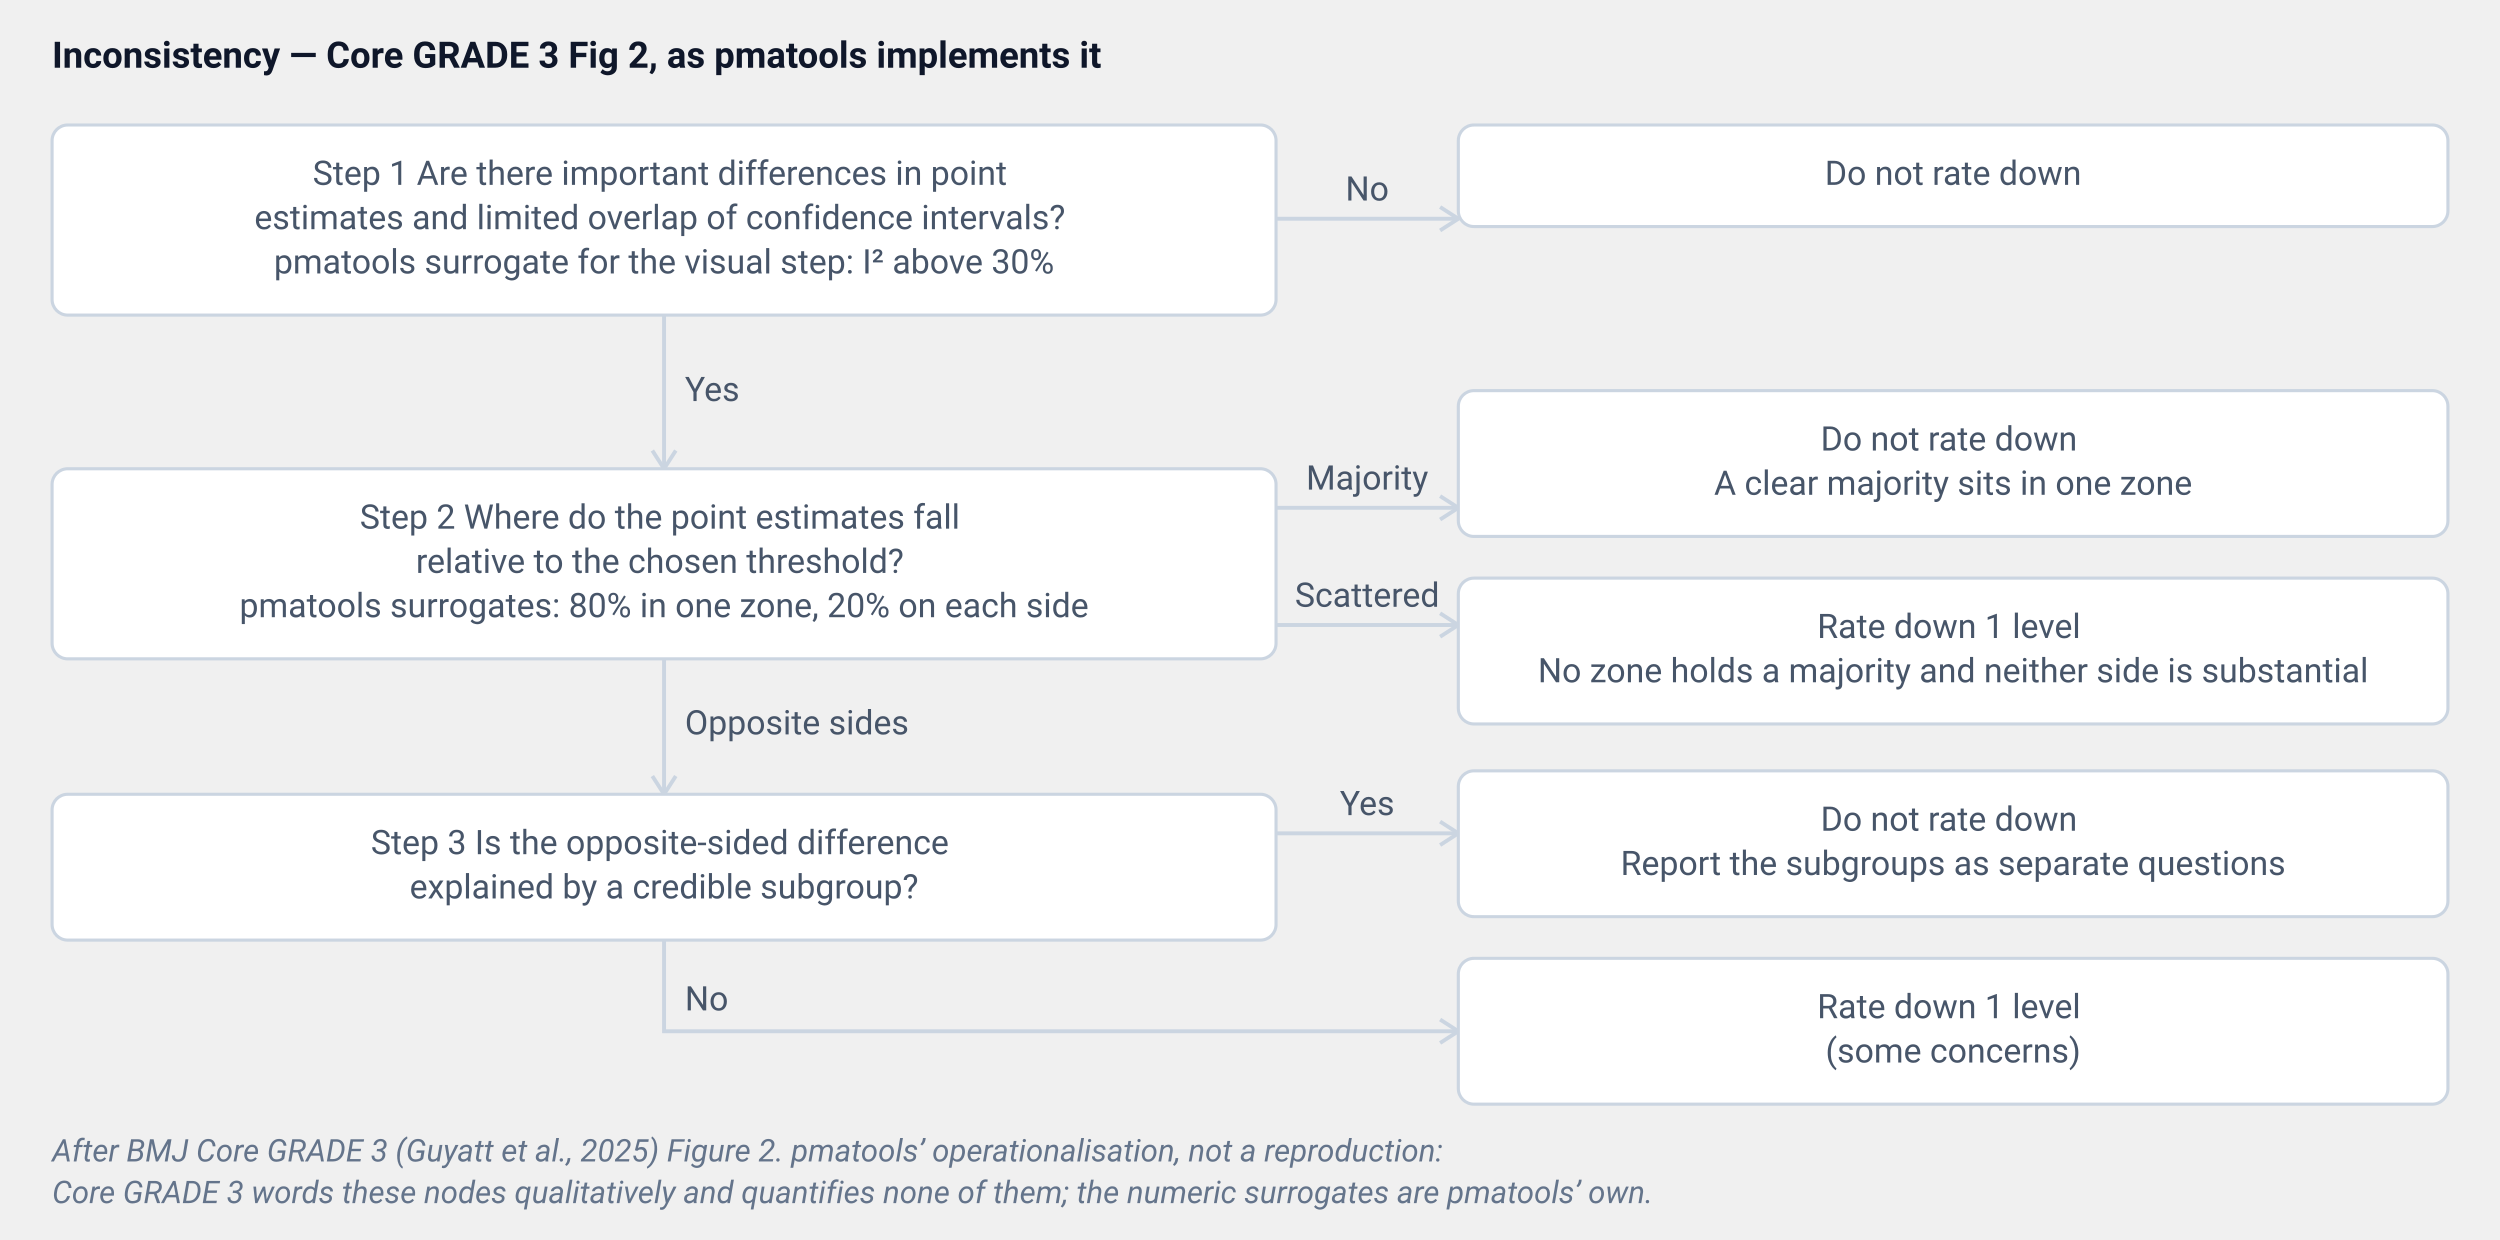
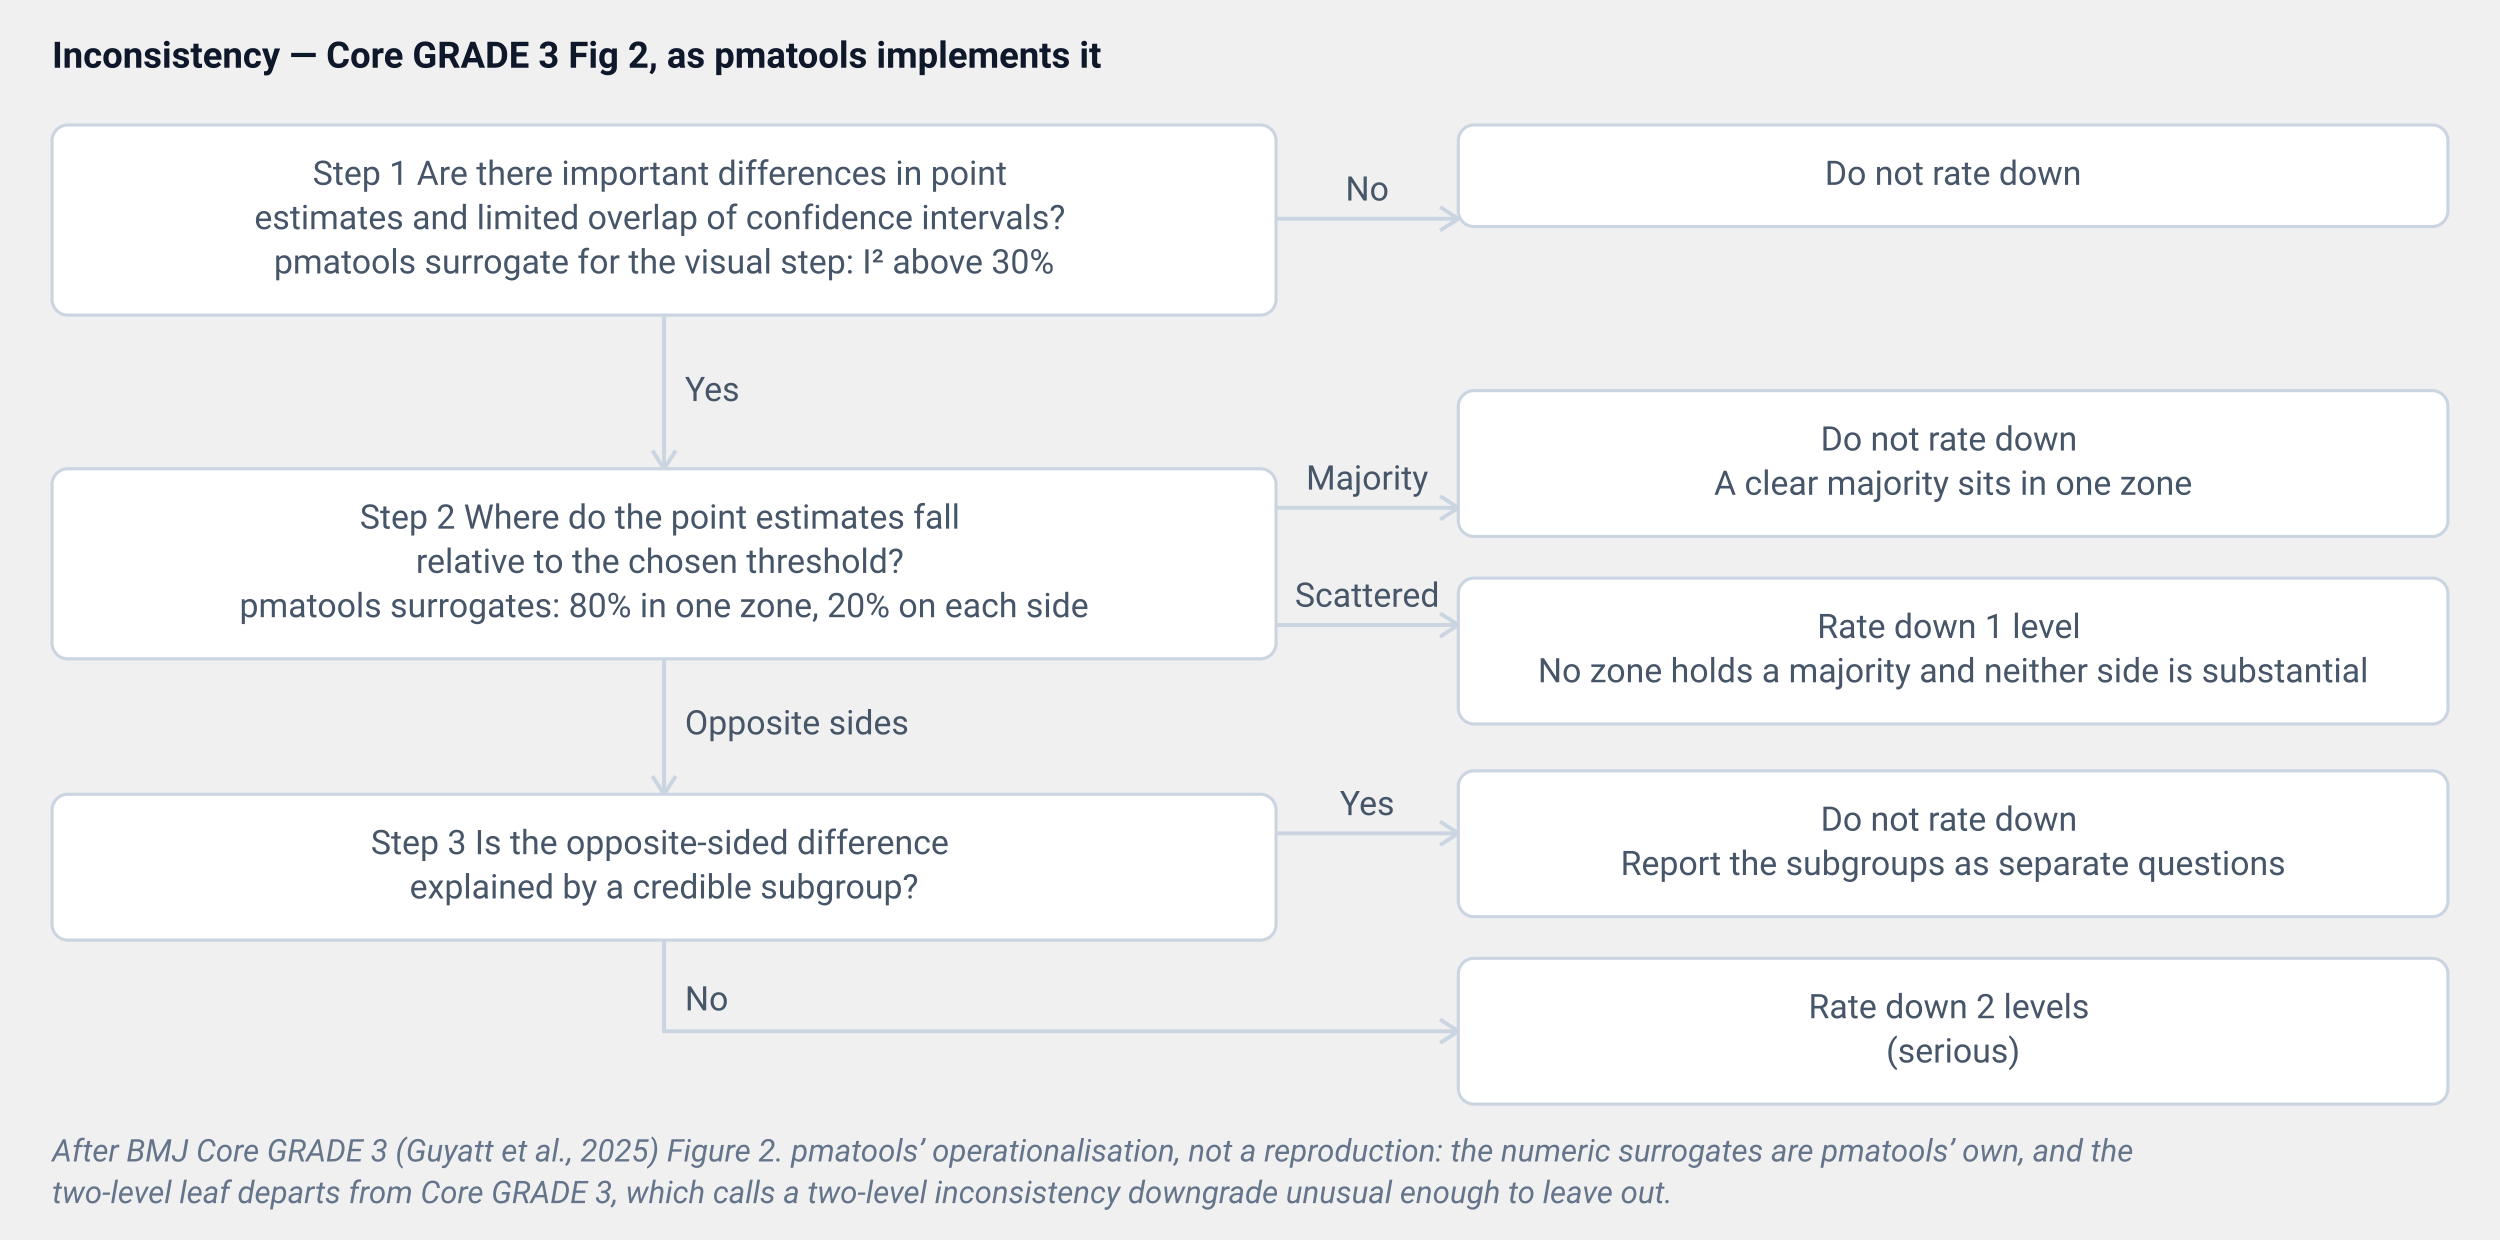
<svg xmlns="http://www.w3.org/2000/svg" viewBox="0 0 960 476" preserveAspectRatio="xMidYMid meet" role="img" aria-labelledby="incon-title incon-desc">
  <style>
    .pma-fc-node rect, .pma-fc-leaf rect {
      fill: #ffffff; stroke: #cbd5e1; stroke-width: 1.2;
    }
    .pma-fc-pmatools rect { stroke-dasharray: 5 3; }
    .pma-fc-edge path { stroke: #cbd5e1; stroke-width: 1.5; fill: none; }
    .pma-fc-node text, .pma-fc-leaf text, .pma-fc-edge text {
      fill: #475569; font-size: 13px; font-weight: 400;
      font-family: -apple-system, BlinkMacSystemFont, "Segoe UI", Roboto,
        "Helvetica Neue", Arial, sans-serif;
    }
    .pma-fc-edge-label { font-size: 12px; }
    .pma-fc-caption { fill: #64748b; font-size: 12px; font-style: italic;
      font-family: -apple-system, BlinkMacSystemFont, "Segoe UI", Roboto,
        "Helvetica Neue", Arial, sans-serif; }
    .pma-fc-heading { fill: #0f172a; font-size: 14px; font-weight: 600;
      font-family: -apple-system, BlinkMacSystemFont, "Segoe UI", Roboto,
        "Helvetica Neue", Arial, sans-serif; }
    .pma-fc-on.pma-fc-node rect, .pma-fc-on.pma-fc-leaf rect {
      stroke: #0f172a; stroke-width: 2.5;
    }
    .pma-fc-on.pma-fc-edge path { stroke: #0f172a; stroke-width: 3; }
    .pma-fc-on text { fill: #0f172a; font-weight: 600; }
  </style>
  <text class="pma-fc-heading" x="20" y="26">Inconsistency — Core GRADE 3 Fig 2, as pmatools implements it</text>
  <g id="pma-incon-edge-step1-no" class="pma-fc-edge">
    <path d="M 490 84 L 560 84" />
    <path d="M 553 88.5 L 560 84 L 553 79.5" />
    <text class="pma-fc-edge-label" x="525" y="77" text-anchor="middle">No</text>
  </g>
  <g id="pma-incon-edge-step1-yes" class="pma-fc-edge">
    <path d="M 255 121 L 255 180" />
    <path d="M 250.5 173 L 255 180 L 259.5 173" />
    <text class="pma-fc-edge-label" x="263" y="154" text-anchor="start">Yes</text>
  </g>
  <g id="pma-incon-edge-step2-majority" class="pma-fc-edge">
    <path d="M 490 195 L 560 195" />
    <path d="M 553 199.5 L 560 195 L 553 190.5" />
    <text class="pma-fc-edge-label" x="525" y="188" text-anchor="middle">Majority</text>
  </g>
  <g id="pma-incon-edge-step2-scattered" class="pma-fc-edge">
    <path d="M 490 240 L 560 240" />
    <path d="M 553 244.5 L 560 240 L 553 235.5" />
    <text class="pma-fc-edge-label" x="525" y="233" text-anchor="middle">Scattered</text>
  </g>
  <g id="pma-incon-edge-step2-opposite" class="pma-fc-edge">
    <path d="M 255 253 L 255 305" />
    <path d="M 250.5 298 L 255 305 L 259.5 298" />
    <text class="pma-fc-edge-label" x="263" y="282" text-anchor="start">Opposite sides</text>
  </g>
  <g id="pma-incon-edge-step3-yes" class="pma-fc-edge">
    <path d="M 490 320 L 560 320" />
    <path d="M 553 324.5 L 560 320 L 553 315.5" />
    <text class="pma-fc-edge-label" x="525" y="313" text-anchor="middle">Yes</text>
  </g>
  <g id="pma-incon-edge-step3-no" class="pma-fc-edge">
    <path d="M 255 361 L 255 396 L 560 396" />
    <path d="M 553 400.5 L 560 396 L 553 391.5" />
    <text class="pma-fc-edge-label" x="263" y="388" text-anchor="start">No</text>
  </g>
  <g id="pma-incon-node-step1" class="pma-fc-node">
    <rect x="20" y="48" width="470" height="73" rx="6" ry="6" />
    <text x="255" y="71" text-anchor="middle">
      <tspan x="255" dy="0">Step 1  Are there important differences in point</tspan>
      <tspan x="255" dy="17">estimates and limited overlap of confidence intervals?</tspan>
      <tspan x="255" dy="17">pmatools surrogate for the visual step: I² above 30%</tspan>
    </text>
  </g>
  <g id="pma-incon-leaf-nodown1" class="pma-fc-leaf">
    <rect x="560" y="48" width="380" height="39" rx="6" ry="6" />
    <text x="750" y="71" text-anchor="middle">
      <tspan x="750" dy="0">Do not rate down</tspan>
    </text>
  </g>
  <g id="pma-incon-node-step2" class="pma-fc-node">
    <rect x="20" y="180" width="470" height="73" rx="6" ry="6" />
    <text x="255" y="203" text-anchor="middle">
      <tspan x="255" dy="0">Step 2  Where do the point estimates fall</tspan>
      <tspan x="255" dy="17">relative to the chosen threshold?</tspan>
      <tspan x="255" dy="17">pmatools surrogates: 80% in one zone, 20% on each side</tspan>
    </text>
  </g>
  <g id="pma-incon-leaf-nodown2" class="pma-fc-leaf">
    <rect x="560" y="150" width="380" height="56" rx="6" ry="6" />
    <text x="750" y="173" text-anchor="middle">
      <tspan x="750" dy="0">Do not rate down</tspan>
      <tspan x="750" dy="17">A clear majority sits in one zone</tspan>
    </text>
  </g>
  <g id="pma-incon-leaf-down1-scattered" class="pma-fc-leaf">
    <rect x="560" y="222" width="380" height="56" rx="6" ry="6" />
    <text x="750" y="245" text-anchor="middle">
      <tspan x="750" dy="0">Rate down 1 level</tspan>
      <tspan x="750" dy="17">No zone holds a majority and neither side is substantial</tspan>
    </text>
  </g>
  <g id="pma-incon-node-step3" class="pma-fc-node">
    <rect x="20" y="305" width="470" height="56" rx="6" ry="6" />
    <text x="255" y="328" text-anchor="middle">
      <tspan x="255" dy="0">Step 3  Is the opposite-sided difference</tspan>
      <tspan x="255" dy="17">explained by a credible subgroup?</tspan>
    </text>
  </g>
  <g id="pma-incon-leaf-nodown3" class="pma-fc-leaf">
    <rect x="560" y="296" width="380" height="56" rx="6" ry="6" />
    <text x="750" y="319" text-anchor="middle">
      <tspan x="750" dy="0">Do not rate down</tspan>
      <tspan x="750" dy="17">Report the subgroups as separate questions</tspan>
    </text>
  </g>
-   <g id="pma-incon-leaf-down1" class="pma-fc-leaf">
+   <g id="pma-incon-leaf-down2" class="pma-fc-leaf">
    <rect x="560" y="368" width="380" height="56" rx="6" ry="6" />
    <text x="750" y="391" text-anchor="middle">
-       <tspan x="750" dy="0">Rate down 1 level</tspan>
-       <tspan x="750" dy="17">(some concerns)</tspan>
+       <tspan x="750" dy="0">Rate down 2 levels</tspan>
+       <tspan x="750" dy="17">(serious)</tspan>
    </text>
  </g>
  <text class="pma-fc-caption" x="20" y="446">
-     <tspan x="20" dy="0">After BMJ Core GRADE 3 (Guyatt et al., 2025) Figure 2. pmatools’ operationalisation, not a reproduction:</tspan>
-     <tspan x="20" dy="16">Core GRADE 3 words these nodes qualitatively and quantifies none of them; the numeric surrogates are pmatools’ own.</tspan>
+     <tspan x="20" dy="0">After BMJ Core GRADE 3 (Guyatt et al., 2025) Figure 2. pmatools’ operationalisation, not a reproduction: the numeric surrogates are pmatools’ own, and the</tspan>
+     <tspan x="20" dy="16">two-level leaf departs from Core GRADE 3, which calls a two-level inconsistency downgrade unusual enough to leave out.</tspan>
  </text>
</svg>
